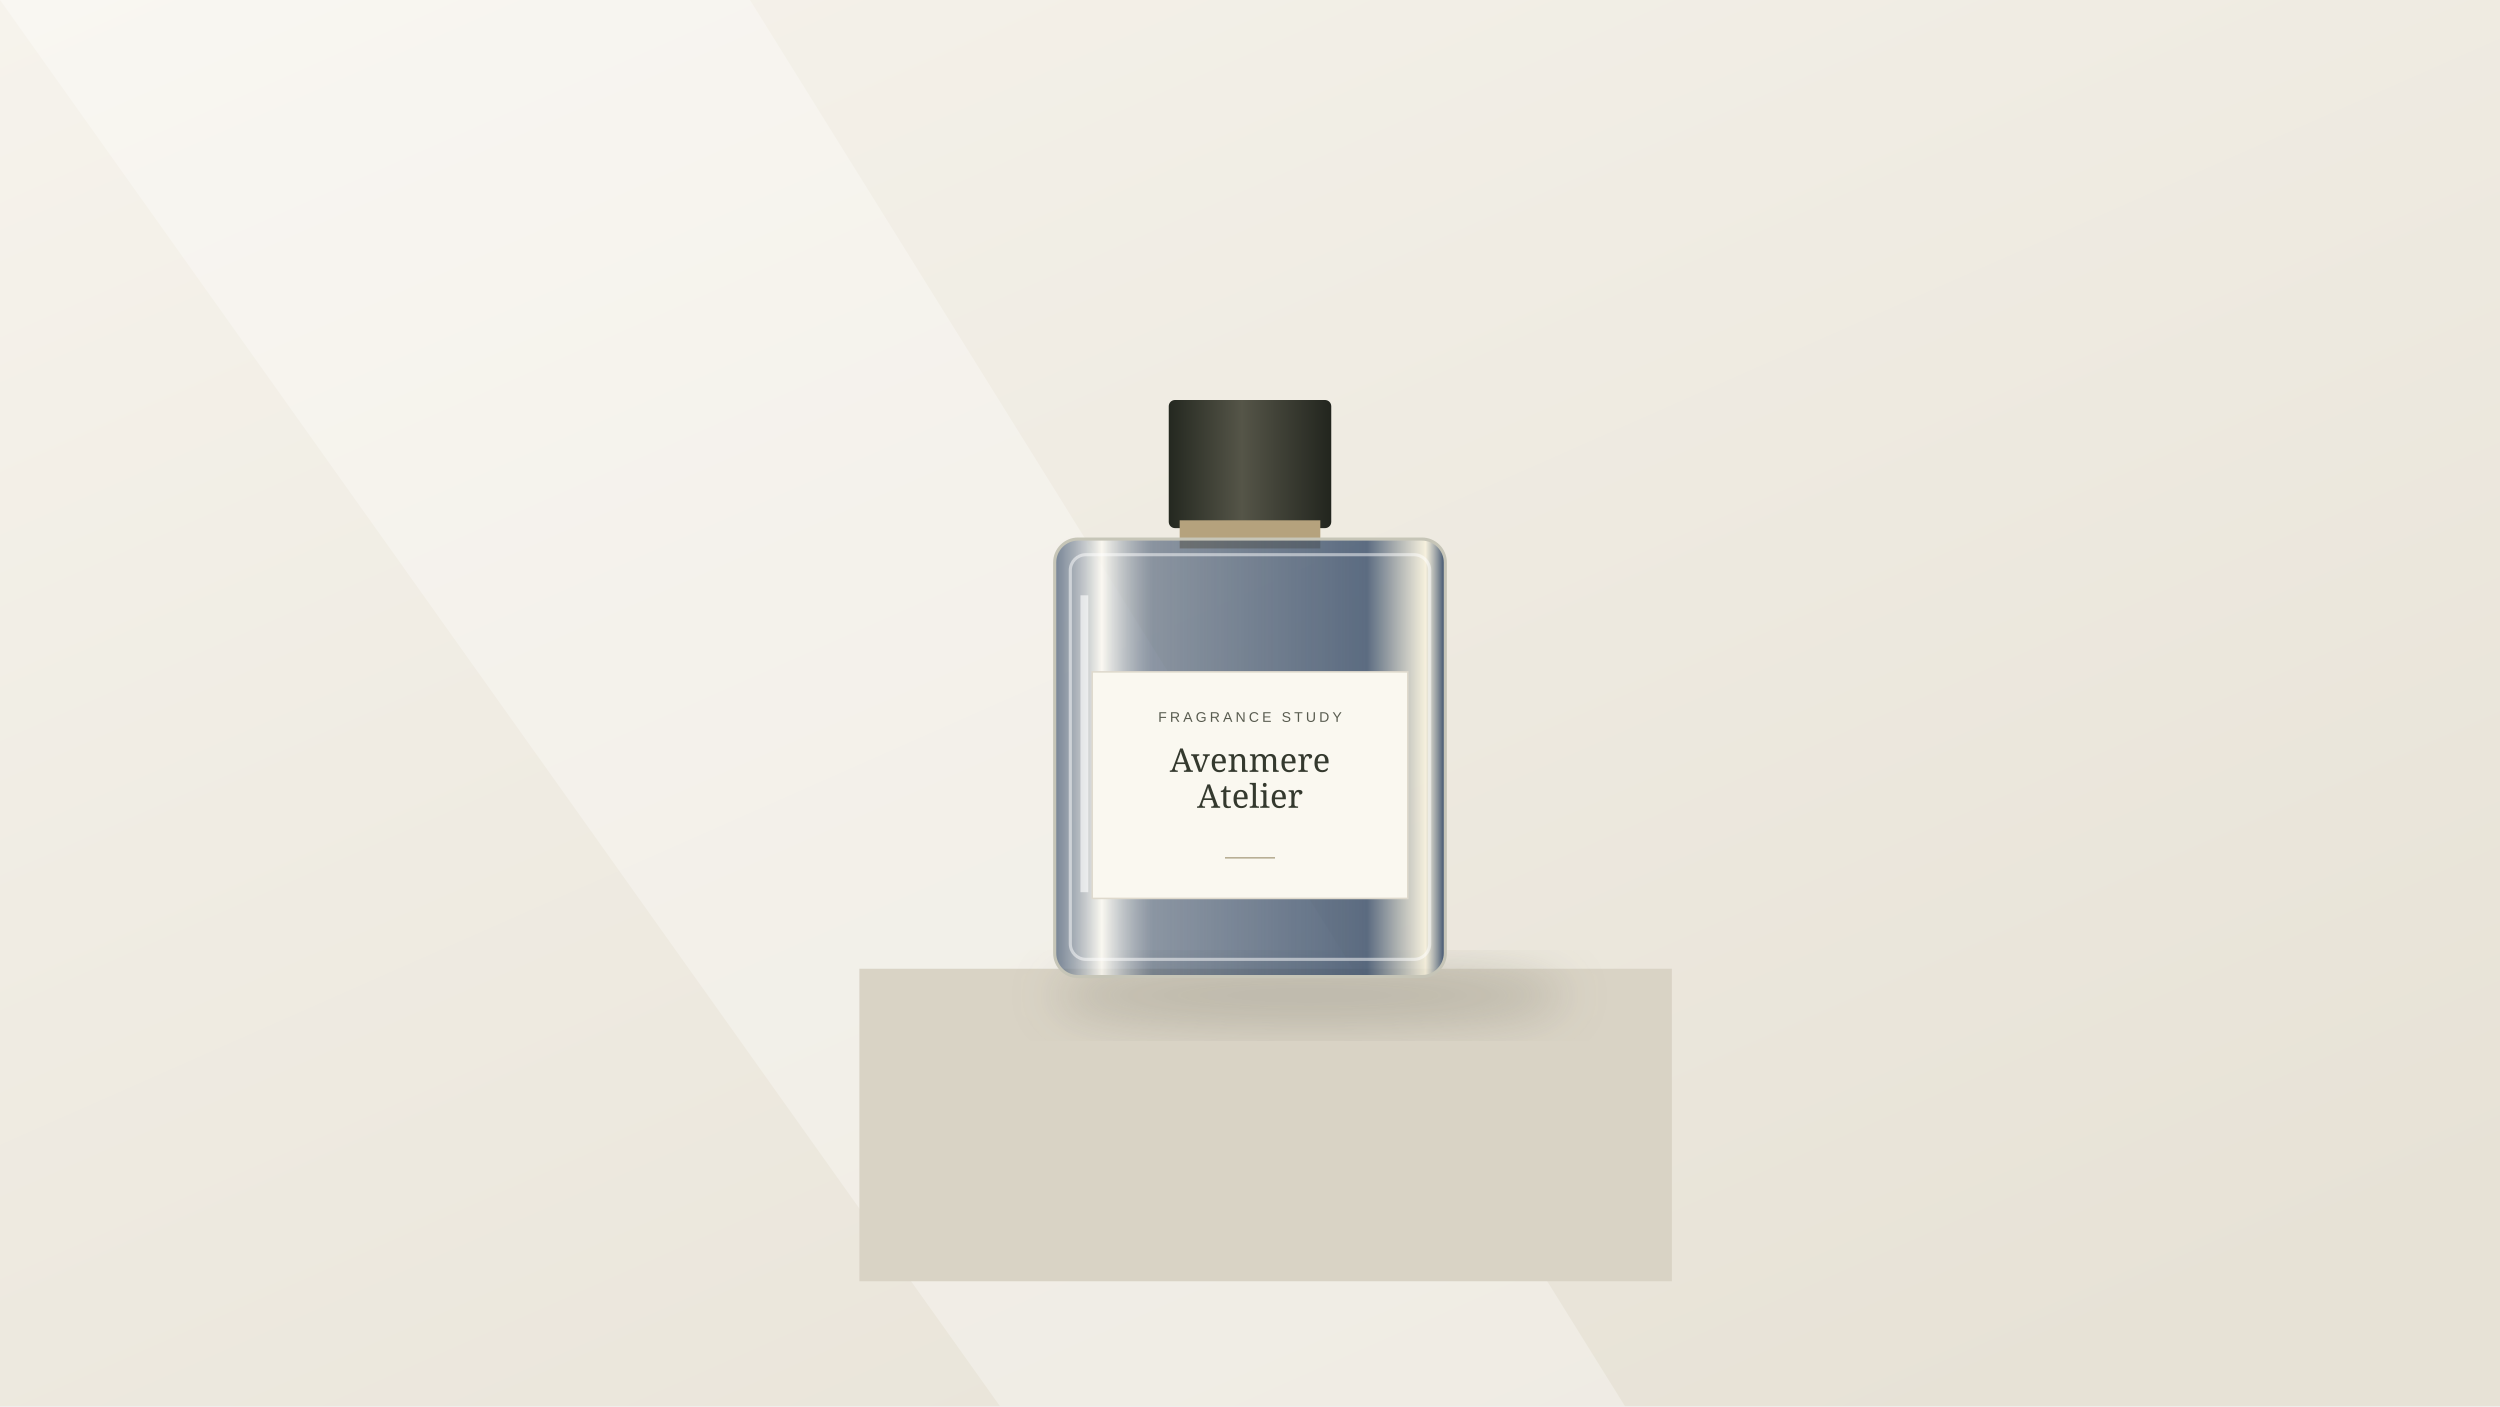
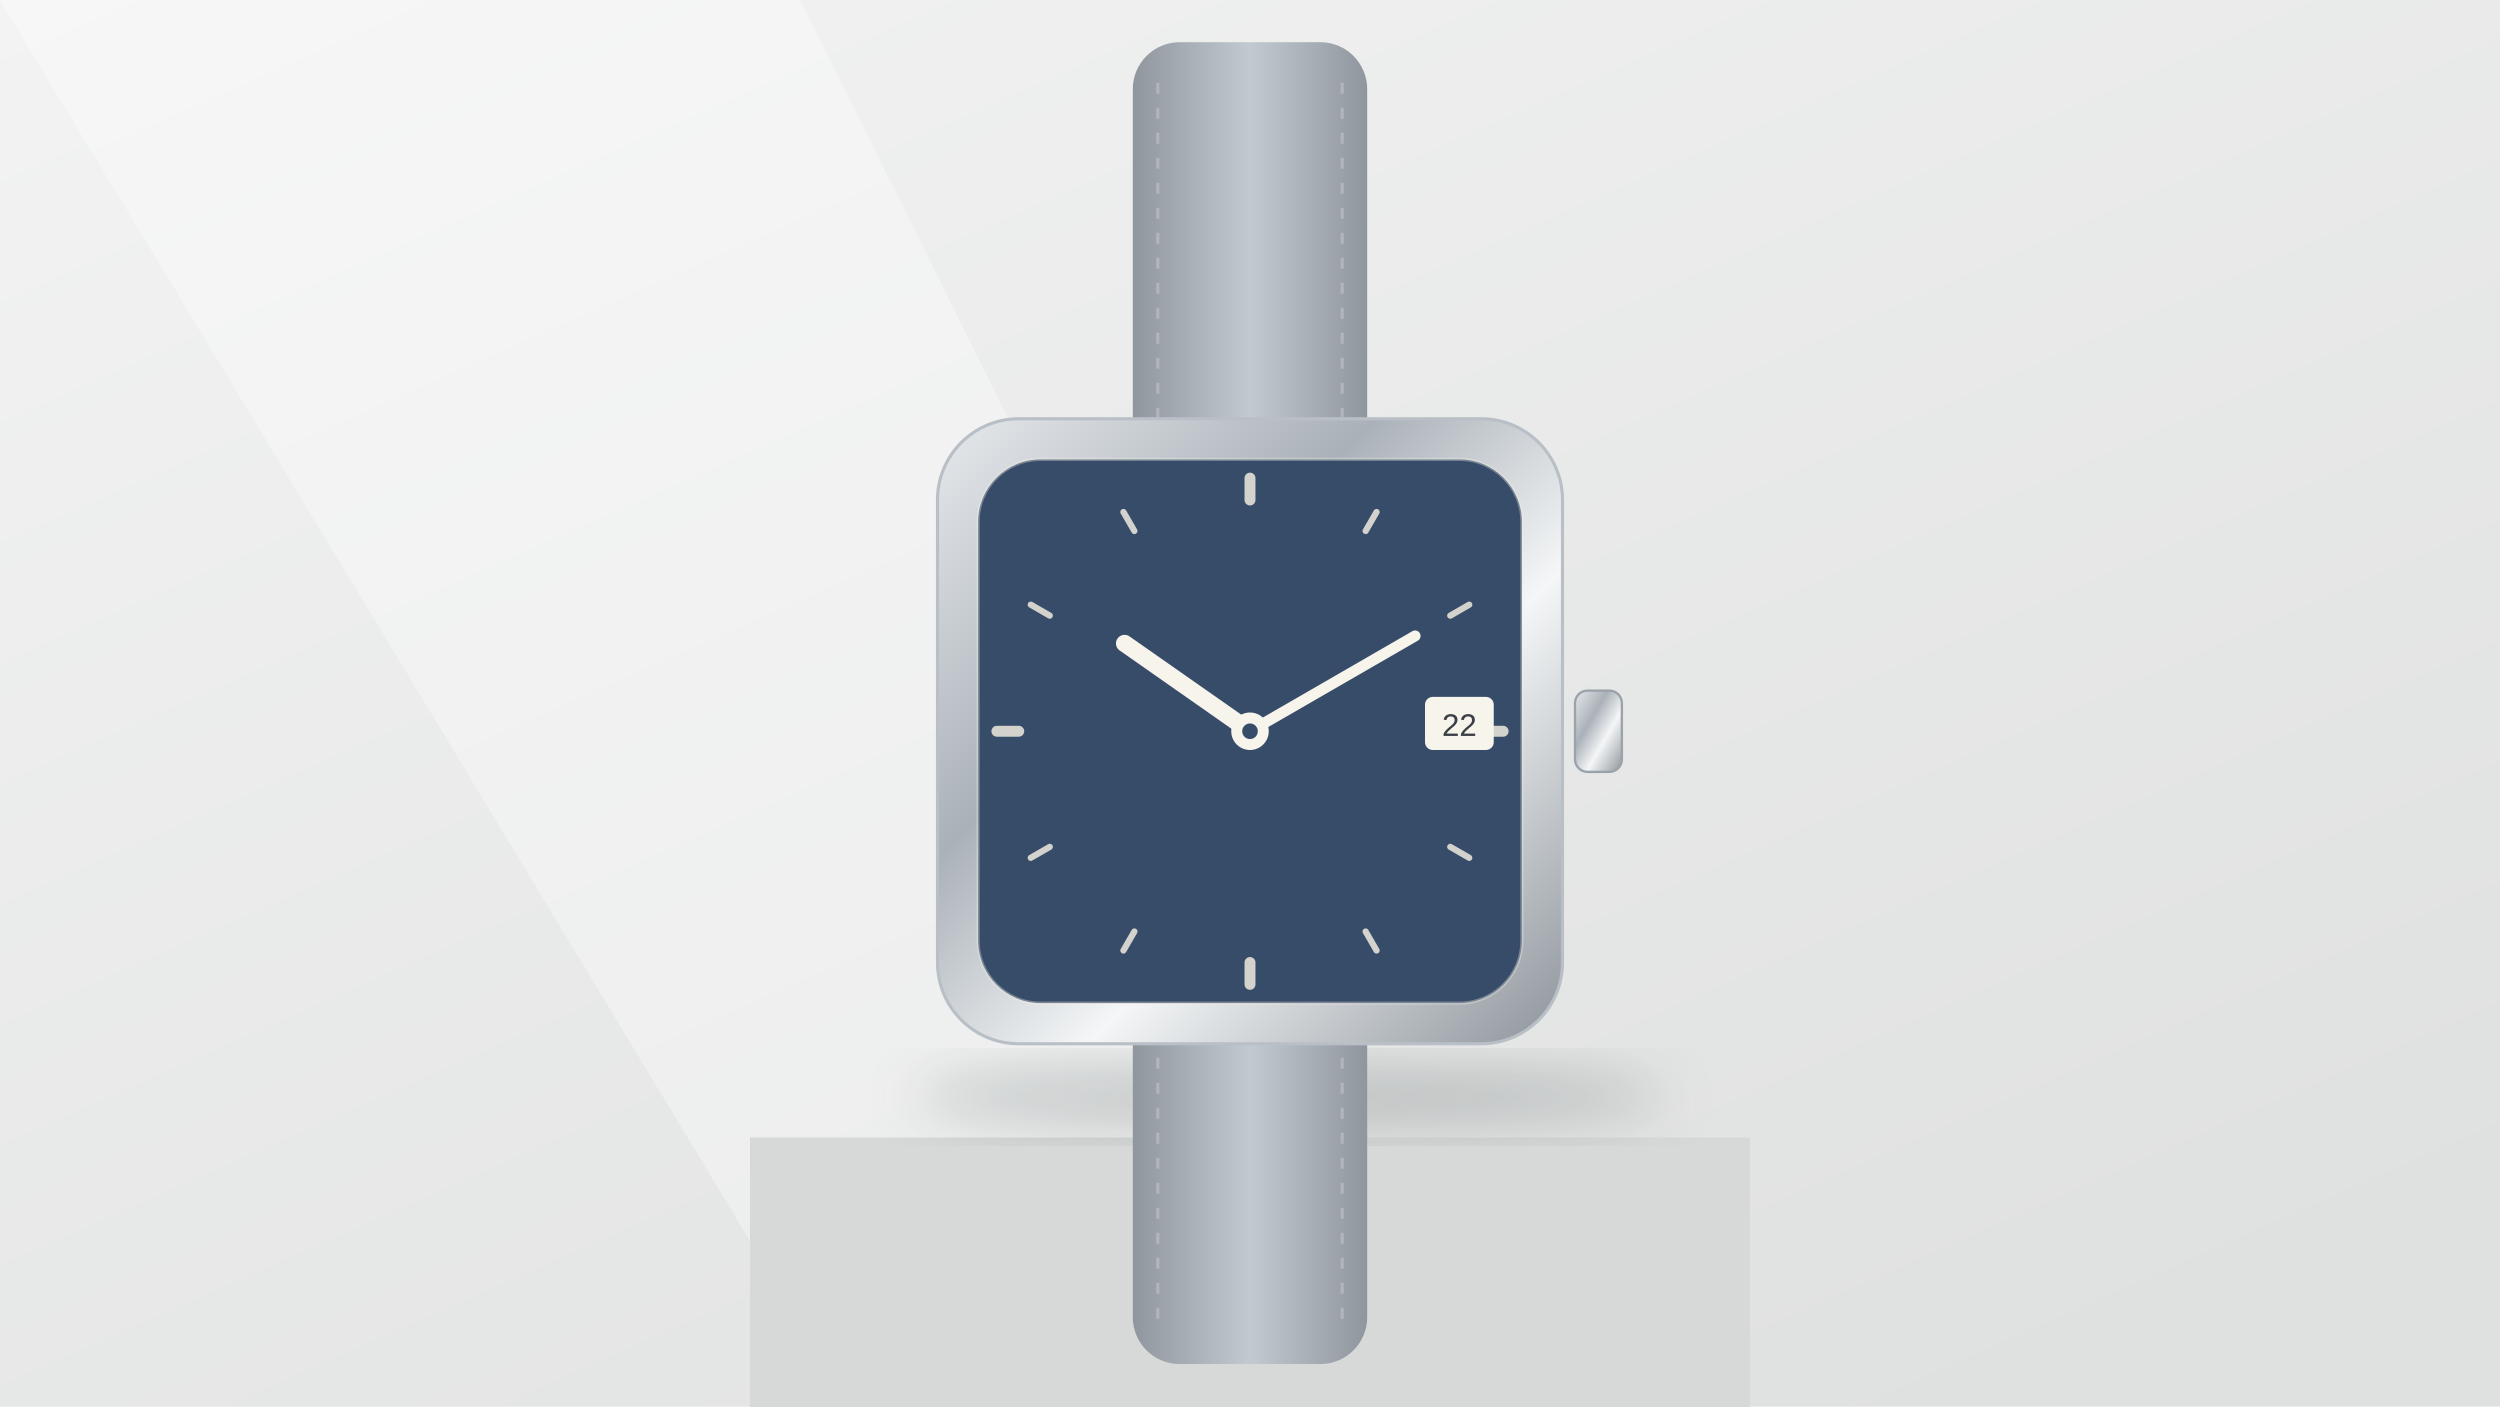
<svg xmlns="http://www.w3.org/2000/svg" width="1600" height="900" viewBox="0 0 1600 900" role="img" aria-labelledby="title desc">
  <defs>
    <linearGradient id="bg" x2=".8" y2="1">
-       <stop stop-color="#f6f3ec" />
-       <stop offset="1" stop-color="#e7e2d6" />
+       <stop stop-color="#f2f3f2" />
+       <stop offset="1" stop-color="#dfe1e0" />
    </linearGradient>
-     <linearGradient id="glass">
-       <stop stop-color="#374c69" stop-opacity=".65" />
-       <stop offset=".12" stop-color="#fcfaf3" stop-opacity=".8" />
-       <stop offset=".25" stop-color="#374c69" stop-opacity=".55" />
-       <stop offset=".8" stop-color="#374c69" stop-opacity=".8" />
-       <stop offset=".95" stop-color="#f8f2dc" stop-opacity=".75" />
-       <stop offset="1" stop-color="#374c69" />
+     <linearGradient id="band" x1="0" x2="1">
+       <stop stop-color="#8f969e" />
+       <stop offset=".5" stop-color="#c3c9d0" />
+       <stop offset="1" stop-color="#8f969e" />
    </linearGradient>
-     <linearGradient id="cap">
-       <stop stop-color="#242820" />
-       <stop offset=".45" stop-color="#555548" />
-       <stop offset="1" stop-color="#22251e" />
+     <linearGradient id="metal" x2="1" y2="1">
+       <stop stop-color="#e6e9ec" />
+       <stop offset=".35" stop-color="#aab1b8" />
+       <stop offset=".62" stop-color="#f4f6f7" />
+       <stop offset="1" stop-color="#8d949b" />
    </linearGradient>
    <filter id="shadow">
-       <feGaussianBlur stdDeviation="15" />
+       <feGaussianBlur stdDeviation="18" />
    </filter>
  </defs>
  <rect width="1600" height="900" fill="url(#bg)" />
-   <path d="M0 0h480L1040 900H640Z" fill="#fff" opacity=".3" />
-   <rect x="550" y="620" width="520" height="200" fill="#d9d3c5" />
-   <ellipse cx="838" cy="637" rx="165" ry="24" fill="#49483b" opacity=".19" filter="url(#shadow)" />
+   <path d="M0 0h512L960 900H544Z" fill="#fff" opacity=".32" />
+   <rect x="480" y="728" width="640" height="260" fill="#d6d9d7" />
+   <ellipse cx="826" cy="702" rx="240" ry="26" fill="#3b4147" opacity=".2" filter="url(#shadow)" />
  <g transform="">
-     <rect x="748" y="256" width="104" height="82" rx="4" fill="url(#cap)" />
-     <rect x="755" y="333" width="90" height="18" fill="#b5a27d" />
-     <rect x="675" y="345" width="250" height="280" rx="15" fill="url(#glass)" stroke="#c6c5b7" stroke-width="2" />
-     <rect x="685" y="355" width="230" height="259" rx="10" fill="none" stroke="#fff" stroke-opacity=".5" stroke-width="2" />
-     <path d="M694 381v190" stroke="#fff" opacity=".6" stroke-width="5" />
-     <rect x="699" y="430" width="202" height="145" fill="#faf8f0" stroke="#ded9cc" />
-     <text x="800" y="462" text-anchor="middle" font-family="Arial,sans-serif" font-size="9" letter-spacing="2" fill="#585b4f">FRAGRANCE STUDY</text>
-     <text x="800" y="494" text-anchor="middle" font-family="Georgia,serif" font-size="21" fill="#34392e">Avenmere</text>
-     <text x="800" y="517" text-anchor="middle" font-family="Georgia,serif" font-size="21" fill="#34392e">Atelier</text>
-     <path d="M784 549h32" stroke="#b6ad92" />
+     <rect x="725" y="27" width="150" height="846" rx="30" fill="url(#band)" />
+     <line x1="741" y1="53" x2="741" y2="847" stroke="#fff" stroke-opacity=".22" stroke-width="2" stroke-dasharray="7 9" />
+     <line x1="859" y1="53" x2="859" y2="847" stroke="#fff" stroke-opacity=".22" stroke-width="2" stroke-dasharray="7 9" />
+     <rect x="1008" y="442" width="30" height="52" rx="8" fill="url(#metal)" stroke="#9ba2a9" stroke-width="1.5" />
+     <rect x="600" y="268" width="400" height="400" rx="52" fill="url(#metal)" stroke="#b9bfc6" stroke-width="2" />
+     <rect x="626" y="294" width="348" height="348" rx="40" fill="#374c69" />
+     <rect x="626" y="294" width="348" height="348" rx="40" fill="none" stroke="#f4f0e6" stroke-opacity=".35" stroke-width="2" />
+     <line x1="800.00" y1="320.00" x2="800.00" y2="306.00" stroke="#efeadd" stroke-opacity=".85" stroke-width="7" stroke-linecap="round" />
+     <line x1="874.00" y1="339.83" x2="881.00" y2="327.70" stroke="#efeadd" stroke-opacity=".85" stroke-width="4" stroke-linecap="round" />
+     <line x1="928.17" y1="394.00" x2="940.30" y2="387.00" stroke="#efeadd" stroke-opacity=".85" stroke-width="4" stroke-linecap="round" />
+     <line x1="948.00" y1="468.00" x2="962.00" y2="468.00" stroke="#efeadd" stroke-opacity=".85" stroke-width="7" stroke-linecap="round" />
+     <line x1="928.17" y1="542.00" x2="940.30" y2="549.00" stroke="#efeadd" stroke-opacity=".85" stroke-width="4" stroke-linecap="round" />
+     <line x1="874.00" y1="596.17" x2="881.00" y2="608.30" stroke="#efeadd" stroke-opacity=".85" stroke-width="4" stroke-linecap="round" />
+     <line x1="800.00" y1="616.00" x2="800.00" y2="630.00" stroke="#efeadd" stroke-opacity=".85" stroke-width="7" stroke-linecap="round" />
+     <line x1="726.00" y1="596.17" x2="719.00" y2="608.30" stroke="#efeadd" stroke-opacity=".85" stroke-width="4" stroke-linecap="round" />
+     <line x1="671.83" y1="542.00" x2="659.70" y2="549.00" stroke="#efeadd" stroke-opacity=".85" stroke-width="4" stroke-linecap="round" />
+     <line x1="652.00" y1="468.00" x2="638.00" y2="468.00" stroke="#efeadd" stroke-opacity=".85" stroke-width="7" stroke-linecap="round" />
+     <line x1="671.83" y1="394.00" x2="659.70" y2="387.00" stroke="#efeadd" stroke-opacity=".85" stroke-width="4" stroke-linecap="round" />
+     <line x1="726.00" y1="339.83" x2="719.00" y2="327.70" stroke="#efeadd" stroke-opacity=".85" stroke-width="4" stroke-linecap="round" />
+     <line x1="800" y1="468" x2="719.72" y2="411.79" stroke="#f7f4ec" stroke-width="11" stroke-linecap="round" />
+     <line x1="800" y1="468" x2="905.66" y2="407.00" stroke="#f7f4ec" stroke-width="7" stroke-linecap="round" />
+     <circle cx="800" cy="468" r="12" fill="#f7f4ec" />
+     <circle cx="800" cy="468" r="5" fill="#374c69" />
+     <rect x="912" y="446" width="44" height="34" rx="5" fill="#f7f4ec" />
+     <text x="934" y="471" text-anchor="middle" font-family="Arial,sans-serif" font-size="20" fill="#3a3f45">22</text>
  </g>
</svg>
